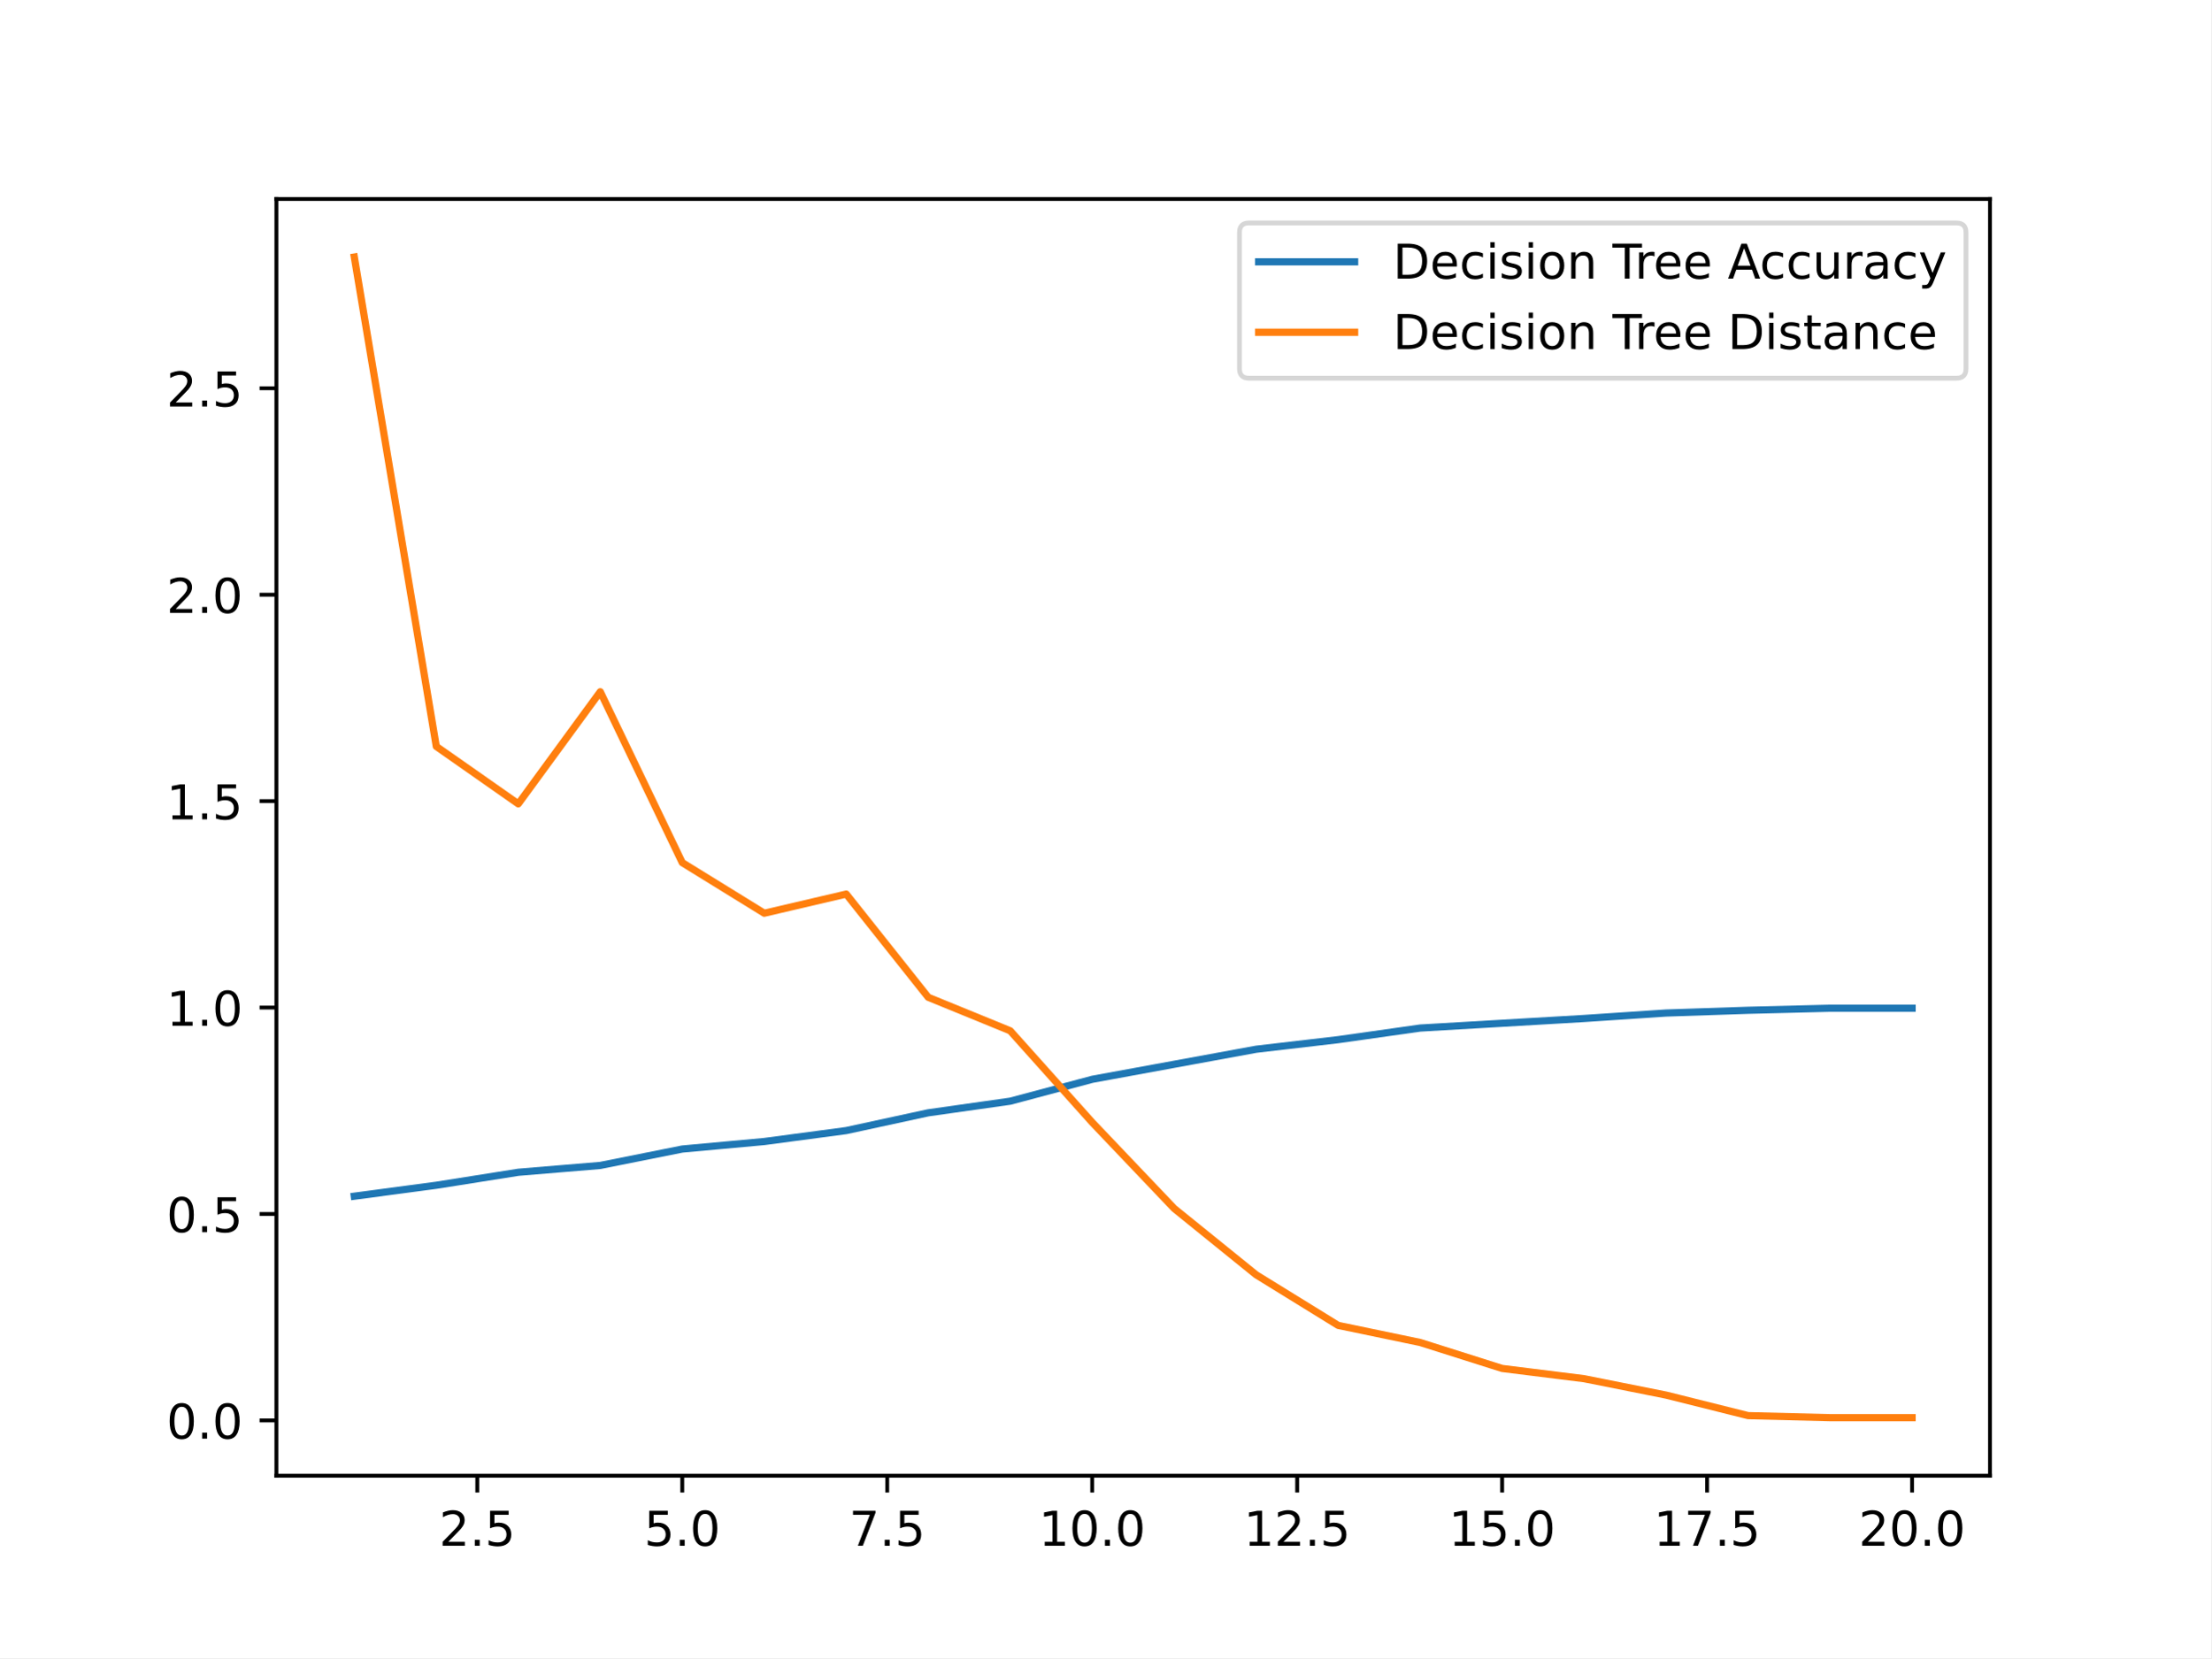
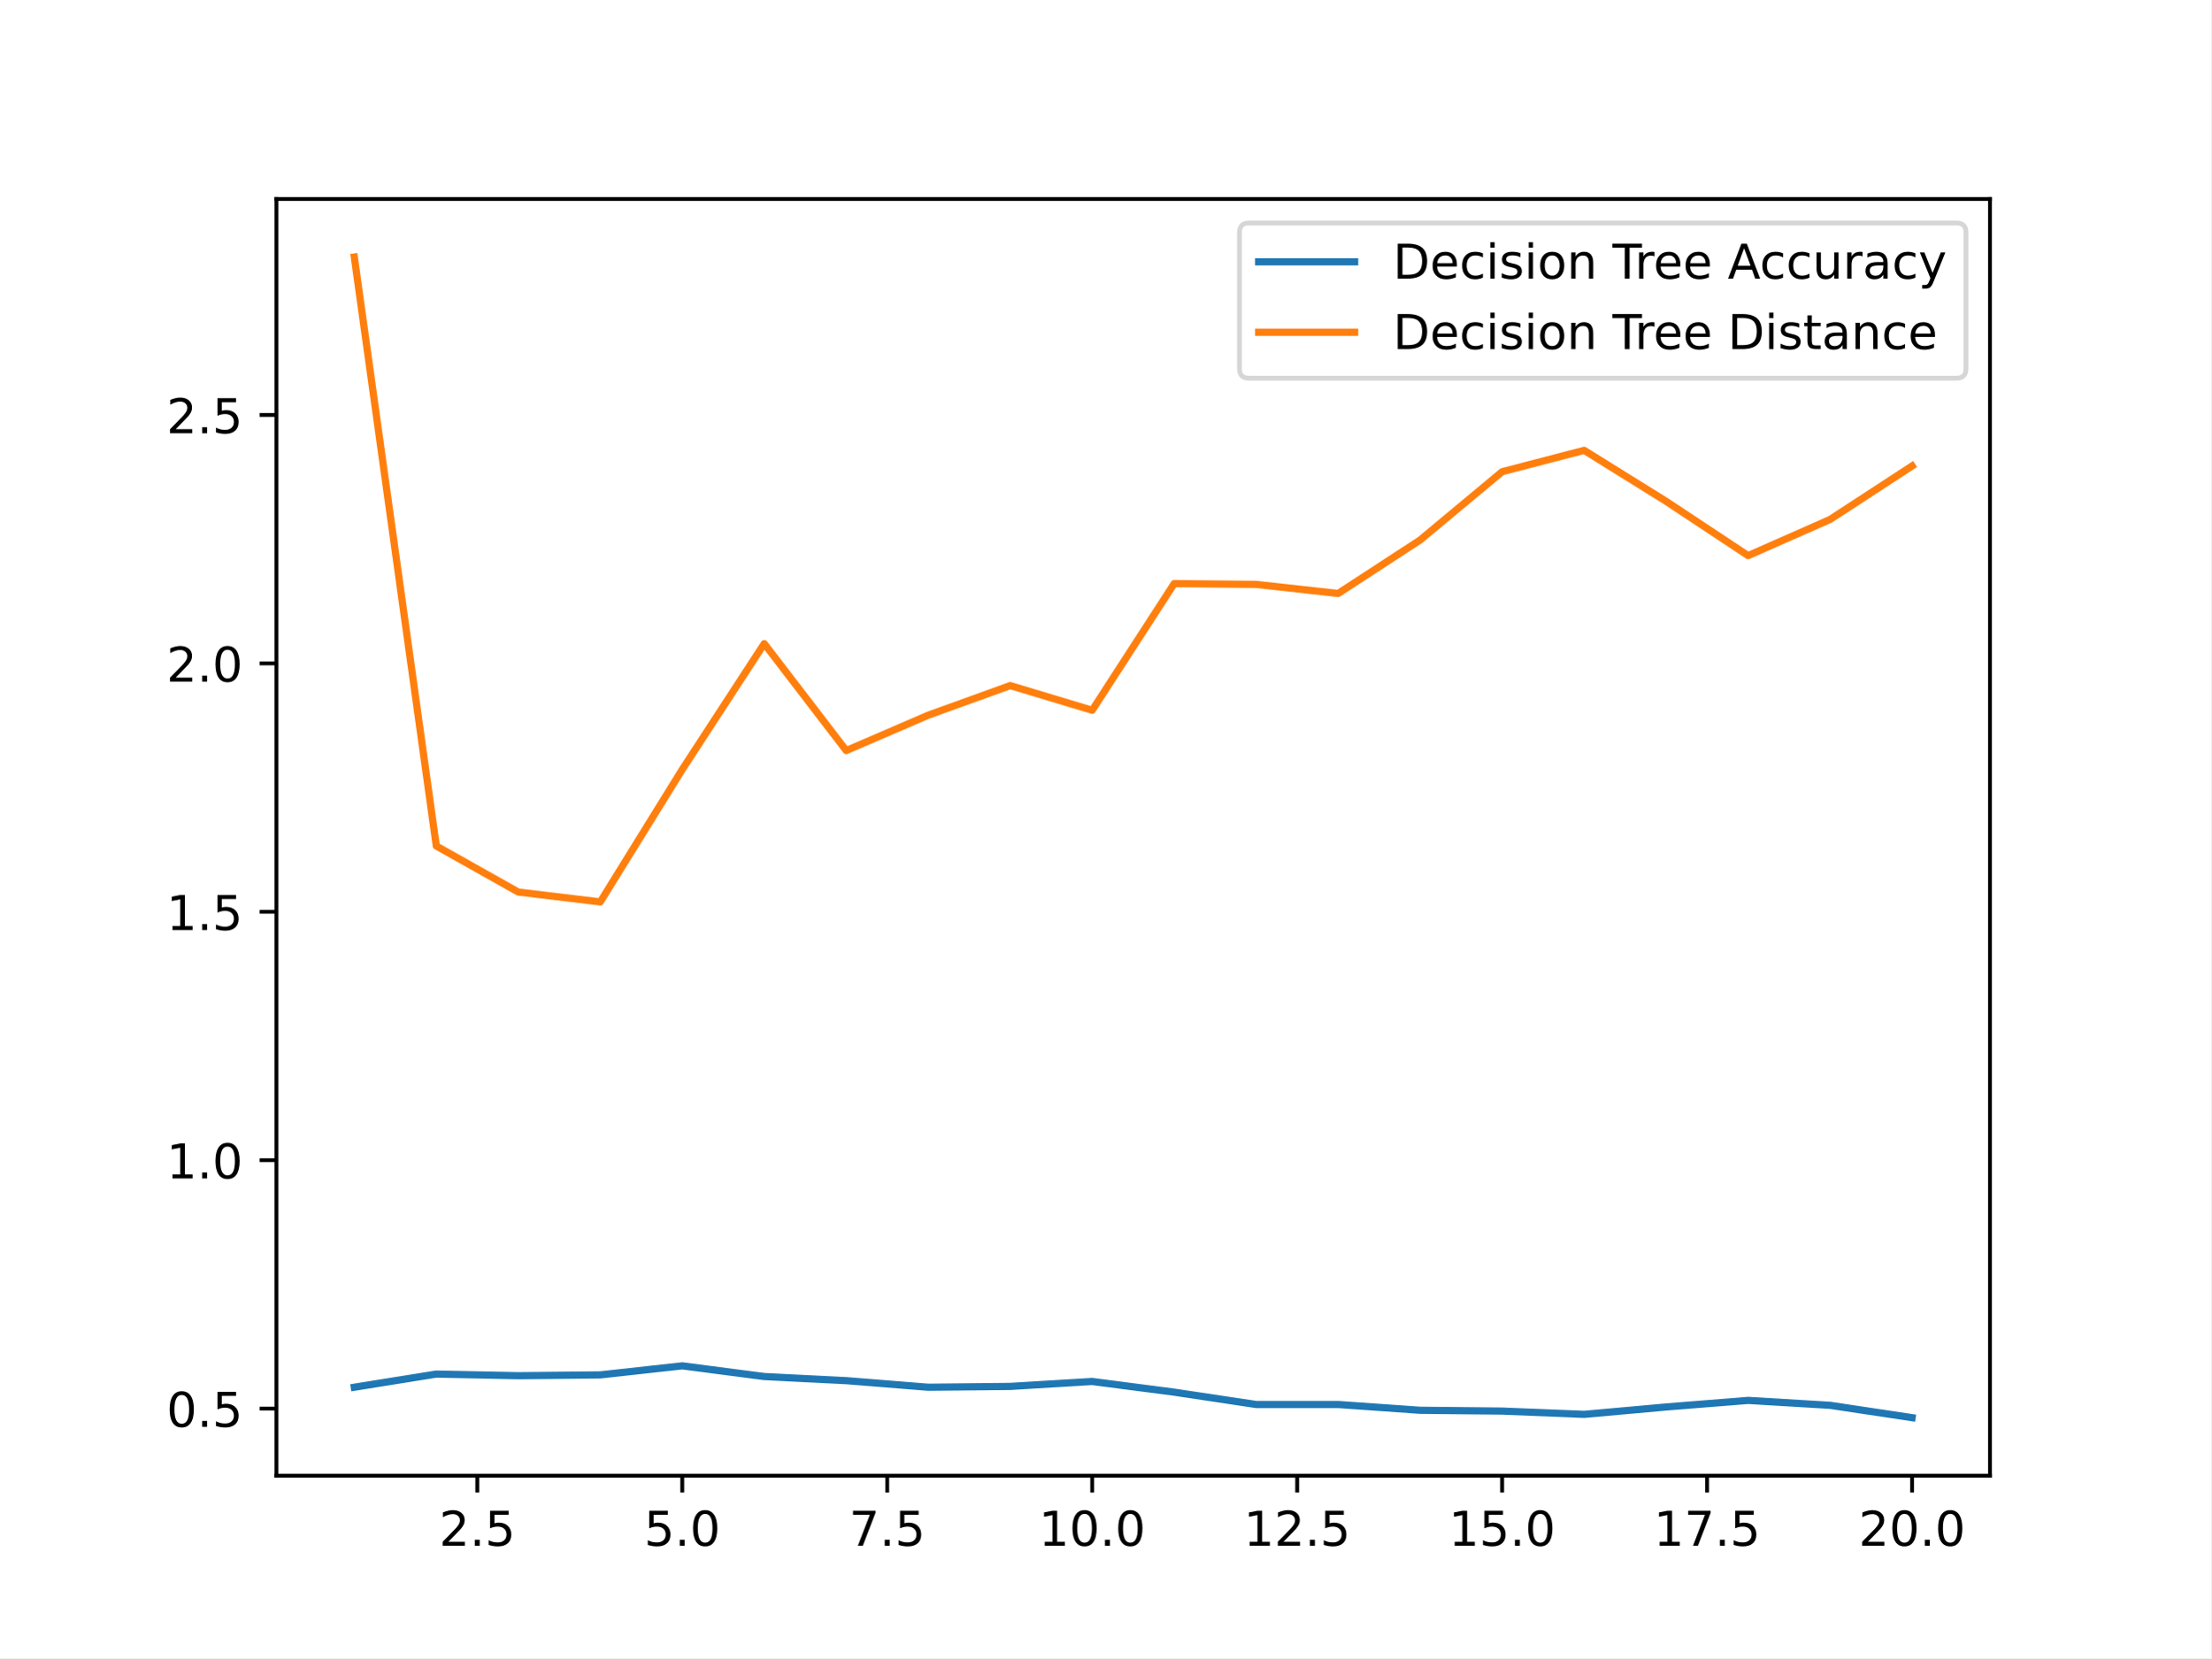
<svg xmlns="http://www.w3.org/2000/svg" xmlns:xlink="http://www.w3.org/1999/xlink" width="460.8pt" height="345.6pt" viewBox="0 0 460.8 345.6" version="1.1">
  <defs>
    <style type="text/css">*{stroke-linejoin: round; stroke-linecap: butt}</style>
  </defs>
  <g id="figure_1">
    <g id="patch_1">
      <path d="M 0 345.6  L 460.8 345.6  L 460.8 0  L 0 0  z " style="fill: #ffffff" />
    </g>
    <g id="axes_1">
      <g id="patch_2">
        <path d="M 57.6 307.584  L 414.72 307.584  L 414.72 41.472  L 57.6 41.472  z " style="fill: #ffffff" />
      </g>
      <g id="matplotlib.axis_1">
        <g id="xtick_1">
          <g id="line2d_1">
            <defs>
-               <path id="m80ad7a08b9" d="M 0 0  L 0 3.5  " style="stroke: #000000; stroke-width: 0.8" />
+               <path id="m22d7d42d5d" d="M 0 0  L 0 3.5  " style="stroke: #000000; stroke-width: 0.8" />
            </defs>
            <g>
-               <use xlink:href="#m80ad7a08b9" x="99.463" y="307.584" style="stroke: #000000; stroke-width: 0.8" />
+               <use xlink:href="#m22d7d42d5d" x="99.463" y="307.584" style="stroke: #000000; stroke-width: 0.8" />
            </g>
          </g>
          <g id="text_1">
            <g transform="translate(91.51179 322.1824)scale(0.1 -0.1)">
              <defs>
                <path id="DejaVuSans-32" d="M 1228 531  L 3431 531  L 3431 0  L 469 0  L 469 531  Q 828 903 1448 1529  Q 2069 2156 2228 2338  Q 2531 2678 2651 2914  Q 2772 3150 2772 3378  Q 2772 3750 2511 3984  Q 2250 4219 1831 4219  Q 1534 4219 1204 4116  Q 875 4013 500 3803  L 500 4441  Q 881 4594 1212 4672  Q 1544 4750 1819 4750  Q 2544 4750 2975 4387  Q 3406 4025 3406 3419  Q 3406 3131 3298 2873  Q 3191 2616 2906 2266  Q 2828 2175 2409 1742  Q 1991 1309 1228 531  z " transform="scale(0.015625)" />
                <path id="DejaVuSans-2e" d="M 684 794  L 1344 794  L 1344 0  L 684 0  L 684 794  z " transform="scale(0.015625)" />
                <path id="DejaVuSans-35" d="M 691 4666  L 3169 4666  L 3169 4134  L 1269 4134  L 1269 2991  Q 1406 3038 1543 3061  Q 1681 3084 1819 3084  Q 2600 3084 3056 2656  Q 3513 2228 3513 1497  Q 3513 744 3044 326  Q 2575 -91 1722 -91  Q 1428 -91 1123 -41  Q 819 9 494 109  L 494 744  Q 775 591 1075 516  Q 1375 441 1709 441  Q 2250 441 2565 725  Q 2881 1009 2881 1497  Q 2881 1984 2565 2268  Q 2250 2553 1709 2553  Q 1456 2553 1204 2497  Q 953 2441 691 2322  L 691 4666  z " transform="scale(0.015625)" />
              </defs>
              <use xlink:href="#DejaVuSans-32" />
              <use xlink:href="#DejaVuSans-2e" x="63.623" />
              <use xlink:href="#DejaVuSans-35" x="95.41" />
            </g>
          </g>
        </g>
        <g id="xtick_2">
          <g id="line2d_2">
            <g>
-               <use xlink:href="#m80ad7a08b9" x="142.181" y="307.584" style="stroke: #000000; stroke-width: 0.8" />
+               <use xlink:href="#m22d7d42d5d" x="142.181" y="307.584" style="stroke: #000000; stroke-width: 0.8" />
            </g>
          </g>
          <g id="text_2">
            <g transform="translate(134.2295 322.1824)scale(0.1 -0.1)">
              <defs>
                <path id="DejaVuSans-30" d="M 2034 4250  Q 1547 4250 1301 3770  Q 1056 3291 1056 2328  Q 1056 1369 1301 889  Q 1547 409 2034 409  Q 2525 409 2770 889  Q 3016 1369 3016 2328  Q 3016 3291 2770 3770  Q 2525 4250 2034 4250  z M 2034 4750  Q 2819 4750 3233 4129  Q 3647 3509 3647 2328  Q 3647 1150 3233 529  Q 2819 -91 2034 -91  Q 1250 -91 836 529  Q 422 1150 422 2328  Q 422 3509 836 4129  Q 1250 4750 2034 4750  z " transform="scale(0.015625)" />
              </defs>
              <use xlink:href="#DejaVuSans-35" />
              <use xlink:href="#DejaVuSans-2e" x="63.623" />
              <use xlink:href="#DejaVuSans-30" x="95.41" />
            </g>
          </g>
        </g>
        <g id="xtick_3">
          <g id="line2d_3">
            <g>
-               <use xlink:href="#m80ad7a08b9" x="184.899" y="307.584" style="stroke: #000000; stroke-width: 0.8" />
+               <use xlink:href="#m22d7d42d5d" x="184.899" y="307.584" style="stroke: #000000; stroke-width: 0.8" />
            </g>
          </g>
          <g id="text_3">
            <g transform="translate(176.9472 322.1824)scale(0.1 -0.1)">
              <defs>
                <path id="DejaVuSans-37" d="M 525 4666  L 3525 4666  L 3525 4397  L 1831 0  L 1172 0  L 2766 4134  L 525 4134  L 525 4666  z " transform="scale(0.015625)" />
              </defs>
              <use xlink:href="#DejaVuSans-37" />
              <use xlink:href="#DejaVuSans-2e" x="63.623" />
              <use xlink:href="#DejaVuSans-35" x="95.41" />
            </g>
          </g>
        </g>
        <g id="xtick_4">
          <g id="line2d_4">
            <g>
-               <use xlink:href="#m80ad7a08b9" x="227.616" y="307.584" style="stroke: #000000; stroke-width: 0.8" />
+               <use xlink:href="#m22d7d42d5d" x="227.616" y="307.584" style="stroke: #000000; stroke-width: 0.8" />
            </g>
          </g>
          <g id="text_4">
            <g transform="translate(216.4836 322.1824)scale(0.1 -0.1)">
              <defs>
                <path id="DejaVuSans-31" d="M 794 531  L 1825 531  L 1825 4091  L 703 3866  L 703 4441  L 1819 4666  L 2450 4666  L 2450 531  L 3481 531  L 3481 0  L 794 0  L 794 531  z " transform="scale(0.015625)" />
              </defs>
              <use xlink:href="#DejaVuSans-31" />
              <use xlink:href="#DejaVuSans-30" x="63.623" />
              <use xlink:href="#DejaVuSans-2e" x="127.246" />
              <use xlink:href="#DejaVuSans-30" x="159.033" />
            </g>
          </g>
        </g>
        <g id="xtick_5">
          <g id="line2d_5">
            <g>
-               <use xlink:href="#m80ad7a08b9" x="270.334" y="307.584" style="stroke: #000000; stroke-width: 0.8" />
+               <use xlink:href="#m22d7d42d5d" x="270.334" y="307.584" style="stroke: #000000; stroke-width: 0.8" />
            </g>
          </g>
          <g id="text_5">
            <g transform="translate(259.2013 322.1824)scale(0.1 -0.1)">
              <use xlink:href="#DejaVuSans-31" />
              <use xlink:href="#DejaVuSans-32" x="63.623" />
              <use xlink:href="#DejaVuSans-2e" x="127.246" />
              <use xlink:href="#DejaVuSans-35" x="159.033" />
            </g>
          </g>
        </g>
        <g id="xtick_6">
          <g id="line2d_6">
            <g>
-               <use xlink:href="#m80ad7a08b9" x="313.052" y="307.584" style="stroke: #000000; stroke-width: 0.8" />
+               <use xlink:href="#m22d7d42d5d" x="313.052" y="307.584" style="stroke: #000000; stroke-width: 0.8" />
            </g>
          </g>
          <g id="text_6">
            <g transform="translate(301.9191 322.1824)scale(0.1 -0.1)">
              <use xlink:href="#DejaVuSans-31" />
              <use xlink:href="#DejaVuSans-35" x="63.623" />
              <use xlink:href="#DejaVuSans-2e" x="127.246" />
              <use xlink:href="#DejaVuSans-30" x="159.033" />
            </g>
          </g>
        </g>
        <g id="xtick_7">
          <g id="line2d_7">
            <g>
-               <use xlink:href="#m80ad7a08b9" x="355.77" y="307.584" style="stroke: #000000; stroke-width: 0.8" />
+               <use xlink:href="#m22d7d42d5d" x="355.77" y="307.584" style="stroke: #000000; stroke-width: 0.8" />
            </g>
          </g>
          <g id="text_7">
            <g transform="translate(344.6368 322.1824)scale(0.1 -0.1)">
              <use xlink:href="#DejaVuSans-31" />
              <use xlink:href="#DejaVuSans-37" x="63.623" />
              <use xlink:href="#DejaVuSans-2e" x="127.246" />
              <use xlink:href="#DejaVuSans-35" x="159.033" />
            </g>
          </g>
        </g>
        <g id="xtick_8">
          <g id="line2d_8">
            <g>
-               <use xlink:href="#m80ad7a08b9" x="398.487" y="307.584" style="stroke: #000000; stroke-width: 0.8" />
+               <use xlink:href="#m22d7d42d5d" x="398.487" y="307.584" style="stroke: #000000; stroke-width: 0.8" />
            </g>
          </g>
          <g id="text_8">
            <g transform="translate(387.3545 322.1824)scale(0.1 -0.1)">
              <use xlink:href="#DejaVuSans-32" />
              <use xlink:href="#DejaVuSans-30" x="63.623" />
              <use xlink:href="#DejaVuSans-2e" x="127.246" />
              <use xlink:href="#DejaVuSans-30" x="159.033" />
            </g>
          </g>
        </g>
      </g>
      <g id="matplotlib.axis_2">
        <g id="ytick_1">
          <g id="line2d_9">
            <defs>
-               <path id="md971b9c66d" d="M 0 0  L -3.5 0  " style="stroke: #000000; stroke-width: 0.8" />
+               <path id="m692a5e2159" d="M 0 0  L -3.5 0  " style="stroke: #000000; stroke-width: 0.8" />
            </defs>
            <g>
-               <use xlink:href="#md971b9c66d" x="57.6" y="296.058" style="stroke: #000000; stroke-width: 0.8" />
+               <use xlink:href="#m692a5e2159" x="57.6" y="293.602" style="stroke: #000000; stroke-width: 0.8" />
            </g>
          </g>
          <g id="text_9">
-             <g transform="translate(34.69687 299.8571)scale(0.1 -0.1)">
+             <g transform="translate(34.69687 297.4012)scale(0.1 -0.1)">
              <use xlink:href="#DejaVuSans-30" />
              <use xlink:href="#DejaVuSans-2e" x="63.623" />
-               <use xlink:href="#DejaVuSans-30" x="95.41" />
+               <use xlink:href="#DejaVuSans-35" x="95.41" />
            </g>
          </g>
        </g>
        <g id="ytick_2">
          <g id="line2d_10">
            <g>
-               <use xlink:href="#md971b9c66d" x="57.6" y="253.031" style="stroke: #000000; stroke-width: 0.8" />
+               <use xlink:href="#m692a5e2159" x="57.6" y="241.823" style="stroke: #000000; stroke-width: 0.8" />
            </g>
          </g>
          <g id="text_10">
-             <g transform="translate(34.69687 256.8301)scale(0.1 -0.1)">
-               <use xlink:href="#DejaVuSans-30" />
-               <use xlink:href="#DejaVuSans-2e" x="63.623" />
-               <use xlink:href="#DejaVuSans-35" x="95.41" />
+             <g transform="translate(34.69687 245.6225)scale(0.1 -0.1)">
+               <use xlink:href="#DejaVuSans-31" />
+               <use xlink:href="#DejaVuSans-2e" x="63.623" />
+               <use xlink:href="#DejaVuSans-30" x="95.41" />
            </g>
          </g>
        </g>
        <g id="ytick_3">
          <g id="line2d_11">
            <g>
-               <use xlink:href="#md971b9c66d" x="57.6" y="210.004" style="stroke: #000000; stroke-width: 0.8" />
+               <use xlink:href="#m692a5e2159" x="57.6" y="190.044" style="stroke: #000000; stroke-width: 0.8" />
            </g>
          </g>
          <g id="text_11">
-             <g transform="translate(34.69687 213.8031)scale(0.1 -0.1)">
-               <use xlink:href="#DejaVuSans-31" />
-               <use xlink:href="#DejaVuSans-2e" x="63.623" />
-               <use xlink:href="#DejaVuSans-30" x="95.41" />
+             <g transform="translate(34.69687 193.8437)scale(0.1 -0.1)">
+               <use xlink:href="#DejaVuSans-31" />
+               <use xlink:href="#DejaVuSans-2e" x="63.623" />
+               <use xlink:href="#DejaVuSans-35" x="95.41" />
            </g>
          </g>
        </g>
        <g id="ytick_4">
          <g id="line2d_12">
            <g>
-               <use xlink:href="#md971b9c66d" x="57.6" y="166.977" style="stroke: #000000; stroke-width: 0.8" />
+               <use xlink:href="#m692a5e2159" x="57.6" y="138.266" style="stroke: #000000; stroke-width: 0.8" />
            </g>
          </g>
          <g id="text_12">
-             <g transform="translate(34.69687 170.7761)scale(0.1 -0.1)">
-               <use xlink:href="#DejaVuSans-31" />
-               <use xlink:href="#DejaVuSans-2e" x="63.623" />
-               <use xlink:href="#DejaVuSans-35" x="95.41" />
+             <g transform="translate(34.69687 142.0649)scale(0.1 -0.1)">
+               <use xlink:href="#DejaVuSans-32" />
+               <use xlink:href="#DejaVuSans-2e" x="63.623" />
+               <use xlink:href="#DejaVuSans-30" x="95.41" />
            </g>
          </g>
        </g>
        <g id="ytick_5">
          <g id="line2d_13">
            <g>
-               <use xlink:href="#md971b9c66d" x="57.6" y="123.95" style="stroke: #000000; stroke-width: 0.8" />
+               <use xlink:href="#m692a5e2159" x="57.6" y="86.487" style="stroke: #000000; stroke-width: 0.8" />
            </g>
          </g>
          <g id="text_13">
-             <g transform="translate(34.69687 127.7491)scale(0.1 -0.1)">
+             <g transform="translate(34.69687 90.28617)scale(0.1 -0.1)">
              <use xlink:href="#DejaVuSans-32" />
              <use xlink:href="#DejaVuSans-2e" x="63.623" />
-               <use xlink:href="#DejaVuSans-30" x="95.41" />
-             </g>
-           </g>
-         </g>
-         <g id="ytick_6">
-           <g id="line2d_14">
-             <g>
-               <use xlink:href="#md971b9c66d" x="57.6" y="80.923" style="stroke: #000000; stroke-width: 0.8" />
-             </g>
-           </g>
-           <g id="text_14">
-             <g transform="translate(34.69687 84.72213)scale(0.1 -0.1)">
-               <use xlink:href="#DejaVuSans-32" />
-               <use xlink:href="#DejaVuSans-2e" x="63.623" />
-               <use xlink:href="#DejaVuSans-35" x="95.41" />
-             </g>
-           </g>
-         </g>
+               <use xlink:href="#DejaVuSans-35" x="95.41" />
+             </g>
+           </g>
+         </g>
+       </g>
+       <g id="line2d_14">
+         <path d="M 73.833 289.144  L 90.92 286.401  L 108.007 286.744  L 125.094 286.572  L 142.181 284.686  L 159.268 286.915  L 176.355 287.773  L 193.442 289.144  L 210.529 288.973  L 227.616 287.944  L 244.704 290.173  L 261.791 292.745  L 278.878 292.745  L 295.965 293.945  L 313.052 294.116  L 330.139 294.802  L 347.226 293.259  L 364.313 291.887  L 381.4 292.916  L 398.487 295.488  " clip-path="url(#p0a9ff8f6b4)" style="fill: none; stroke: #1f77b4; stroke-width: 1.5; stroke-linecap: square" />
      </g>
      <g id="line2d_15">
-         <path d="M 73.833 249.327  L 90.92 247.047  L 108.007 244.34  L 125.094 242.915  L 142.181 239.496  L 159.268 237.929  L 176.355 235.649  L 193.442 231.945  L 210.529 229.523  L 227.616 224.964  L 244.704 221.829  L 261.791 218.695  L 278.878 216.7  L 295.965 214.278  L 313.052 213.281  L 330.139 212.283  L 347.226 211.144  L 364.313 210.574  L 381.4 210.146  L 398.487 210.146  " clip-path="url(#pc2a3e3d2a7)" style="fill: none; stroke: #1f77b4; stroke-width: 1.5; stroke-linecap: square" />
-       </g>
-       <g id="line2d_16">
-         <path d="M 73.833 53.568  L 90.92 155.579  L 108.007 167.547  L 125.094 144.181  L 142.181 179.8  L 159.268 190.343  L 176.355 186.353  L 193.442 207.867  L 210.529 214.848  L 227.616 233.939  L 244.704 251.891  L 261.791 265.711  L 278.878 276.254  L 295.965 279.816  L 313.052 285.23  L 330.139 287.367  L 347.226 290.786  L 364.313 295.061  L 381.4 295.488  L 398.487 295.488  " clip-path="url(#pc2a3e3d2a7)" style="fill: none; stroke: #ff7f0e; stroke-width: 1.5; stroke-linecap: square" />
+         <path d="M 73.833 53.568  L 90.92 176.328  L 108.007 185.93  L 125.094 187.987  L 142.181 160.383  L 159.268 134.151  L 176.355 156.44  L 193.442 149.067  L 210.529 142.895  L 227.616 148.039  L 244.704 121.635  L 261.791 121.806  L 278.878 123.692  L 295.965 112.548  L 313.052 98.317  L 330.139 93.859  L 347.226 104.49  L 364.313 115.805  L 381.4 108.261  L 398.487 97.117  " clip-path="url(#p0a9ff8f6b4)" style="fill: none; stroke: #ff7f0e; stroke-width: 1.5; stroke-linecap: square" />
      </g>
      <g id="patch_3">
        <path d="M 57.6 307.584  L 57.6 41.472  " style="fill: none; stroke: #000000; stroke-width: 0.8; stroke-linejoin: miter; stroke-linecap: square" />
      </g>
      <g id="patch_4">
        <path d="M 414.72 307.584  L 414.72 41.472  " style="fill: none; stroke: #000000; stroke-width: 0.8; stroke-linejoin: miter; stroke-linecap: square" />
      </g>
      <g id="patch_5">
        <path d="M 57.6 307.584  L 414.72 307.584  " style="fill: none; stroke: #000000; stroke-width: 0.8; stroke-linejoin: miter; stroke-linecap: square" />
      </g>
      <g id="patch_6">
        <path d="M 57.6 41.472  L 414.72 41.472  " style="fill: none; stroke: #000000; stroke-width: 0.8; stroke-linejoin: miter; stroke-linecap: square" />
      </g>
      <g id="legend_1">
        <g id="patch_7">
          <path d="M 260.309 78.828  L 407.72 78.828  Q 409.72 78.828 409.72 76.828  L 409.72 48.472  Q 409.72 46.472 407.72 46.472  L 260.309 46.472  Q 258.309 46.472 258.309 48.472  L 258.309 76.828  Q 258.309 78.828 260.309 78.828  z " style="fill: #ffffff; opacity: 0.8; stroke: #cccccc; stroke-linejoin: miter" />
        </g>
-         <g id="line2d_17">
+         <g id="line2d_16">
          <path d="M 262.309 54.57  L 272.309 54.57  L 282.309 54.57  " style="fill: none; stroke: #1f77b4; stroke-width: 1.5; stroke-linecap: square" />
        </g>
-         <g id="text_15">
+         <g id="text_14">
          <g transform="translate(290.3091 58.07044)scale(0.1 -0.1)">
            <defs>
              <path id="DejaVuSans-44" d="M 1259 4147  L 1259 519  L 2022 519  Q 2988 519 3436 956  Q 3884 1394 3884 2338  Q 3884 3275 3436 3711  Q 2988 4147 2022 4147  L 1259 4147  z M 628 4666  L 1925 4666  Q 3281 4666 3915 4102  Q 4550 3538 4550 2338  Q 4550 1131 3912 565  Q 3275 0 1925 0  L 628 0  L 628 4666  z " transform="scale(0.015625)" />
              <path id="DejaVuSans-65" d="M 3597 1894  L 3597 1613  L 953 1613  Q 991 1019 1311 708  Q 1631 397 2203 397  Q 2534 397 2845 478  Q 3156 559 3463 722  L 3463 178  Q 3153 47 2828 -22  Q 2503 -91 2169 -91  Q 1331 -91 842 396  Q 353 884 353 1716  Q 353 2575 817 3079  Q 1281 3584 2069 3584  Q 2775 3584 3186 3129  Q 3597 2675 3597 1894  z M 3022 2063  Q 3016 2534 2758 2815  Q 2500 3097 2075 3097  Q 1594 3097 1305 2825  Q 1016 2553 972 2059  L 3022 2063  z " transform="scale(0.015625)" />
              <path id="DejaVuSans-63" d="M 3122 3366  L 3122 2828  Q 2878 2963 2633 3030  Q 2388 3097 2138 3097  Q 1578 3097 1268 2742  Q 959 2388 959 1747  Q 959 1106 1268 751  Q 1578 397 2138 397  Q 2388 397 2633 464  Q 2878 531 3122 666  L 3122 134  Q 2881 22 2623 -34  Q 2366 -91 2075 -91  Q 1284 -91 818 406  Q 353 903 353 1747  Q 353 2603 823 3093  Q 1294 3584 2113 3584  Q 2378 3584 2631 3529  Q 2884 3475 3122 3366  z " transform="scale(0.015625)" />
              <path id="DejaVuSans-69" d="M 603 3500  L 1178 3500  L 1178 0  L 603 0  L 603 3500  z M 603 4863  L 1178 4863  L 1178 4134  L 603 4134  L 603 4863  z " transform="scale(0.015625)" />
              <path id="DejaVuSans-73" d="M 2834 3397  L 2834 2853  Q 2591 2978 2328 3040  Q 2066 3103 1784 3103  Q 1356 3103 1142 2972  Q 928 2841 928 2578  Q 928 2378 1081 2264  Q 1234 2150 1697 2047  L 1894 2003  Q 2506 1872 2764 1633  Q 3022 1394 3022 966  Q 3022 478 2636 193  Q 2250 -91 1575 -91  Q 1294 -91 989 -36  Q 684 19 347 128  L 347 722  Q 666 556 975 473  Q 1284 391 1588 391  Q 1994 391 2212 530  Q 2431 669 2431 922  Q 2431 1156 2273 1281  Q 2116 1406 1581 1522  L 1381 1569  Q 847 1681 609 1914  Q 372 2147 372 2553  Q 372 3047 722 3315  Q 1072 3584 1716 3584  Q 2034 3584 2315 3537  Q 2597 3491 2834 3397  z " transform="scale(0.015625)" />
              <path id="DejaVuSans-6f" d="M 1959 3097  Q 1497 3097 1228 2736  Q 959 2375 959 1747  Q 959 1119 1226 758  Q 1494 397 1959 397  Q 2419 397 2687 759  Q 2956 1122 2956 1747  Q 2956 2369 2687 2733  Q 2419 3097 1959 3097  z M 1959 3584  Q 2709 3584 3137 3096  Q 3566 2609 3566 1747  Q 3566 888 3137 398  Q 2709 -91 1959 -91  Q 1206 -91 779 398  Q 353 888 353 1747  Q 353 2609 779 3096  Q 1206 3584 1959 3584  z " transform="scale(0.015625)" />
              <path id="DejaVuSans-6e" d="M 3513 2113  L 3513 0  L 2938 0  L 2938 2094  Q 2938 2591 2744 2837  Q 2550 3084 2163 3084  Q 1697 3084 1428 2787  Q 1159 2491 1159 1978  L 1159 0  L 581 0  L 581 3500  L 1159 3500  L 1159 2956  Q 1366 3272 1645 3428  Q 1925 3584 2291 3584  Q 2894 3584 3203 3211  Q 3513 2838 3513 2113  z " transform="scale(0.015625)" />
              <path id="DejaVuSans-20" transform="scale(0.015625)" />
              <path id="DejaVuSans-54" d="M -19 4666  L 3928 4666  L 3928 4134  L 2272 4134  L 2272 0  L 1638 0  L 1638 4134  L -19 4134  L -19 4666  z " transform="scale(0.015625)" />
              <path id="DejaVuSans-72" d="M 2631 2963  Q 2534 3019 2420 3045  Q 2306 3072 2169 3072  Q 1681 3072 1420 2755  Q 1159 2438 1159 1844  L 1159 0  L 581 0  L 581 3500  L 1159 3500  L 1159 2956  Q 1341 3275 1631 3429  Q 1922 3584 2338 3584  Q 2397 3584 2469 3576  Q 2541 3569 2628 3553  L 2631 2963  z " transform="scale(0.015625)" />
              <path id="DejaVuSans-41" d="M 2188 4044  L 1331 1722  L 3047 1722  L 2188 4044  z M 1831 4666  L 2547 4666  L 4325 0  L 3669 0  L 3244 1197  L 1141 1197  L 716 0  L 50 0  L 1831 4666  z " transform="scale(0.015625)" />
              <path id="DejaVuSans-75" d="M 544 1381  L 544 3500  L 1119 3500  L 1119 1403  Q 1119 906 1312 657  Q 1506 409 1894 409  Q 2359 409 2629 706  Q 2900 1003 2900 1516  L 2900 3500  L 3475 3500  L 3475 0  L 2900 0  L 2900 538  Q 2691 219 2414 64  Q 2138 -91 1772 -91  Q 1169 -91 856 284  Q 544 659 544 1381  z M 1991 3584  L 1991 3584  z " transform="scale(0.015625)" />
              <path id="DejaVuSans-61" d="M 2194 1759  Q 1497 1759 1228 1600  Q 959 1441 959 1056  Q 959 750 1161 570  Q 1363 391 1709 391  Q 2188 391 2477 730  Q 2766 1069 2766 1631  L 2766 1759  L 2194 1759  z M 3341 1997  L 3341 0  L 2766 0  L 2766 531  Q 2569 213 2275 61  Q 1981 -91 1556 -91  Q 1019 -91 701 211  Q 384 513 384 1019  Q 384 1609 779 1909  Q 1175 2209 1959 2209  L 2766 2209  L 2766 2266  Q 2766 2663 2505 2880  Q 2244 3097 1772 3097  Q 1472 3097 1187 3025  Q 903 2953 641 2809  L 641 3341  Q 956 3463 1253 3523  Q 1550 3584 1831 3584  Q 2591 3584 2966 3190  Q 3341 2797 3341 1997  z " transform="scale(0.015625)" />
              <path id="DejaVuSans-79" d="M 2059 -325  Q 1816 -950 1584 -1140  Q 1353 -1331 966 -1331  L 506 -1331  L 506 -850  L 844 -850  Q 1081 -850 1212 -737  Q 1344 -625 1503 -206  L 1606 56  L 191 3500  L 800 3500  L 1894 763  L 2988 3500  L 3597 3500  L 2059 -325  z " transform="scale(0.015625)" />
            </defs>
            <use xlink:href="#DejaVuSans-44" />
            <use xlink:href="#DejaVuSans-65" x="77.002" />
            <use xlink:href="#DejaVuSans-63" x="138.525" />
            <use xlink:href="#DejaVuSans-69" x="193.506" />
            <use xlink:href="#DejaVuSans-73" x="221.289" />
            <use xlink:href="#DejaVuSans-69" x="273.389" />
            <use xlink:href="#DejaVuSans-6f" x="301.172" />
            <use xlink:href="#DejaVuSans-6e" x="362.354" />
            <use xlink:href="#DejaVuSans-20" x="425.732" />
            <use xlink:href="#DejaVuSans-54" x="457.52" />
            <use xlink:href="#DejaVuSans-72" x="503.854" />
            <use xlink:href="#DejaVuSans-65" x="542.717" />
            <use xlink:href="#DejaVuSans-65" x="604.24" />
            <use xlink:href="#DejaVuSans-20" x="665.764" />
            <use xlink:href="#DejaVuSans-41" x="697.551" />
            <use xlink:href="#DejaVuSans-63" x="764.209" />
            <use xlink:href="#DejaVuSans-63" x="819.189" />
            <use xlink:href="#DejaVuSans-75" x="874.17" />
            <use xlink:href="#DejaVuSans-72" x="937.549" />
            <use xlink:href="#DejaVuSans-61" x="978.662" />
            <use xlink:href="#DejaVuSans-63" x="1039.941" />
            <use xlink:href="#DejaVuSans-79" x="1094.922" />
          </g>
        </g>
-         <g id="line2d_18">
+         <g id="line2d_17">
          <path d="M 262.309 69.249  L 272.309 69.249  L 282.309 69.249  " style="fill: none; stroke: #ff7f0e; stroke-width: 1.5; stroke-linecap: square" />
        </g>
-         <g id="text_16">
+         <g id="text_15">
          <g transform="translate(290.3091 72.74856)scale(0.1 -0.1)">
            <defs>
              <path id="DejaVuSans-74" d="M 1172 4494  L 1172 3500  L 2356 3500  L 2356 3053  L 1172 3053  L 1172 1153  Q 1172 725 1289 603  Q 1406 481 1766 481  L 2356 481  L 2356 0  L 1766 0  Q 1100 0 847 248  Q 594 497 594 1153  L 594 3053  L 172 3053  L 172 3500  L 594 3500  L 594 4494  L 1172 4494  z " transform="scale(0.015625)" />
            </defs>
            <use xlink:href="#DejaVuSans-44" />
            <use xlink:href="#DejaVuSans-65" x="77.002" />
            <use xlink:href="#DejaVuSans-63" x="138.525" />
            <use xlink:href="#DejaVuSans-69" x="193.506" />
            <use xlink:href="#DejaVuSans-73" x="221.289" />
            <use xlink:href="#DejaVuSans-69" x="273.389" />
            <use xlink:href="#DejaVuSans-6f" x="301.172" />
            <use xlink:href="#DejaVuSans-6e" x="362.354" />
            <use xlink:href="#DejaVuSans-20" x="425.732" />
            <use xlink:href="#DejaVuSans-54" x="457.52" />
            <use xlink:href="#DejaVuSans-72" x="503.854" />
            <use xlink:href="#DejaVuSans-65" x="542.717" />
            <use xlink:href="#DejaVuSans-65" x="604.24" />
            <use xlink:href="#DejaVuSans-20" x="665.764" />
            <use xlink:href="#DejaVuSans-44" x="697.551" />
            <use xlink:href="#DejaVuSans-69" x="774.553" />
            <use xlink:href="#DejaVuSans-73" x="802.336" />
            <use xlink:href="#DejaVuSans-74" x="854.436" />
            <use xlink:href="#DejaVuSans-61" x="893.645" />
            <use xlink:href="#DejaVuSans-6e" x="954.924" />
            <use xlink:href="#DejaVuSans-63" x="1018.303" />
            <use xlink:href="#DejaVuSans-65" x="1073.283" />
          </g>
        </g>
      </g>
    </g>
  </g>
  <defs>
-     <clipPath id="pc2a3e3d2a7">
+     <clipPath id="p0a9ff8f6b4">
      <rect x="57.6" y="41.472" width="357.12" height="266.112" />
    </clipPath>
  </defs>
</svg>
